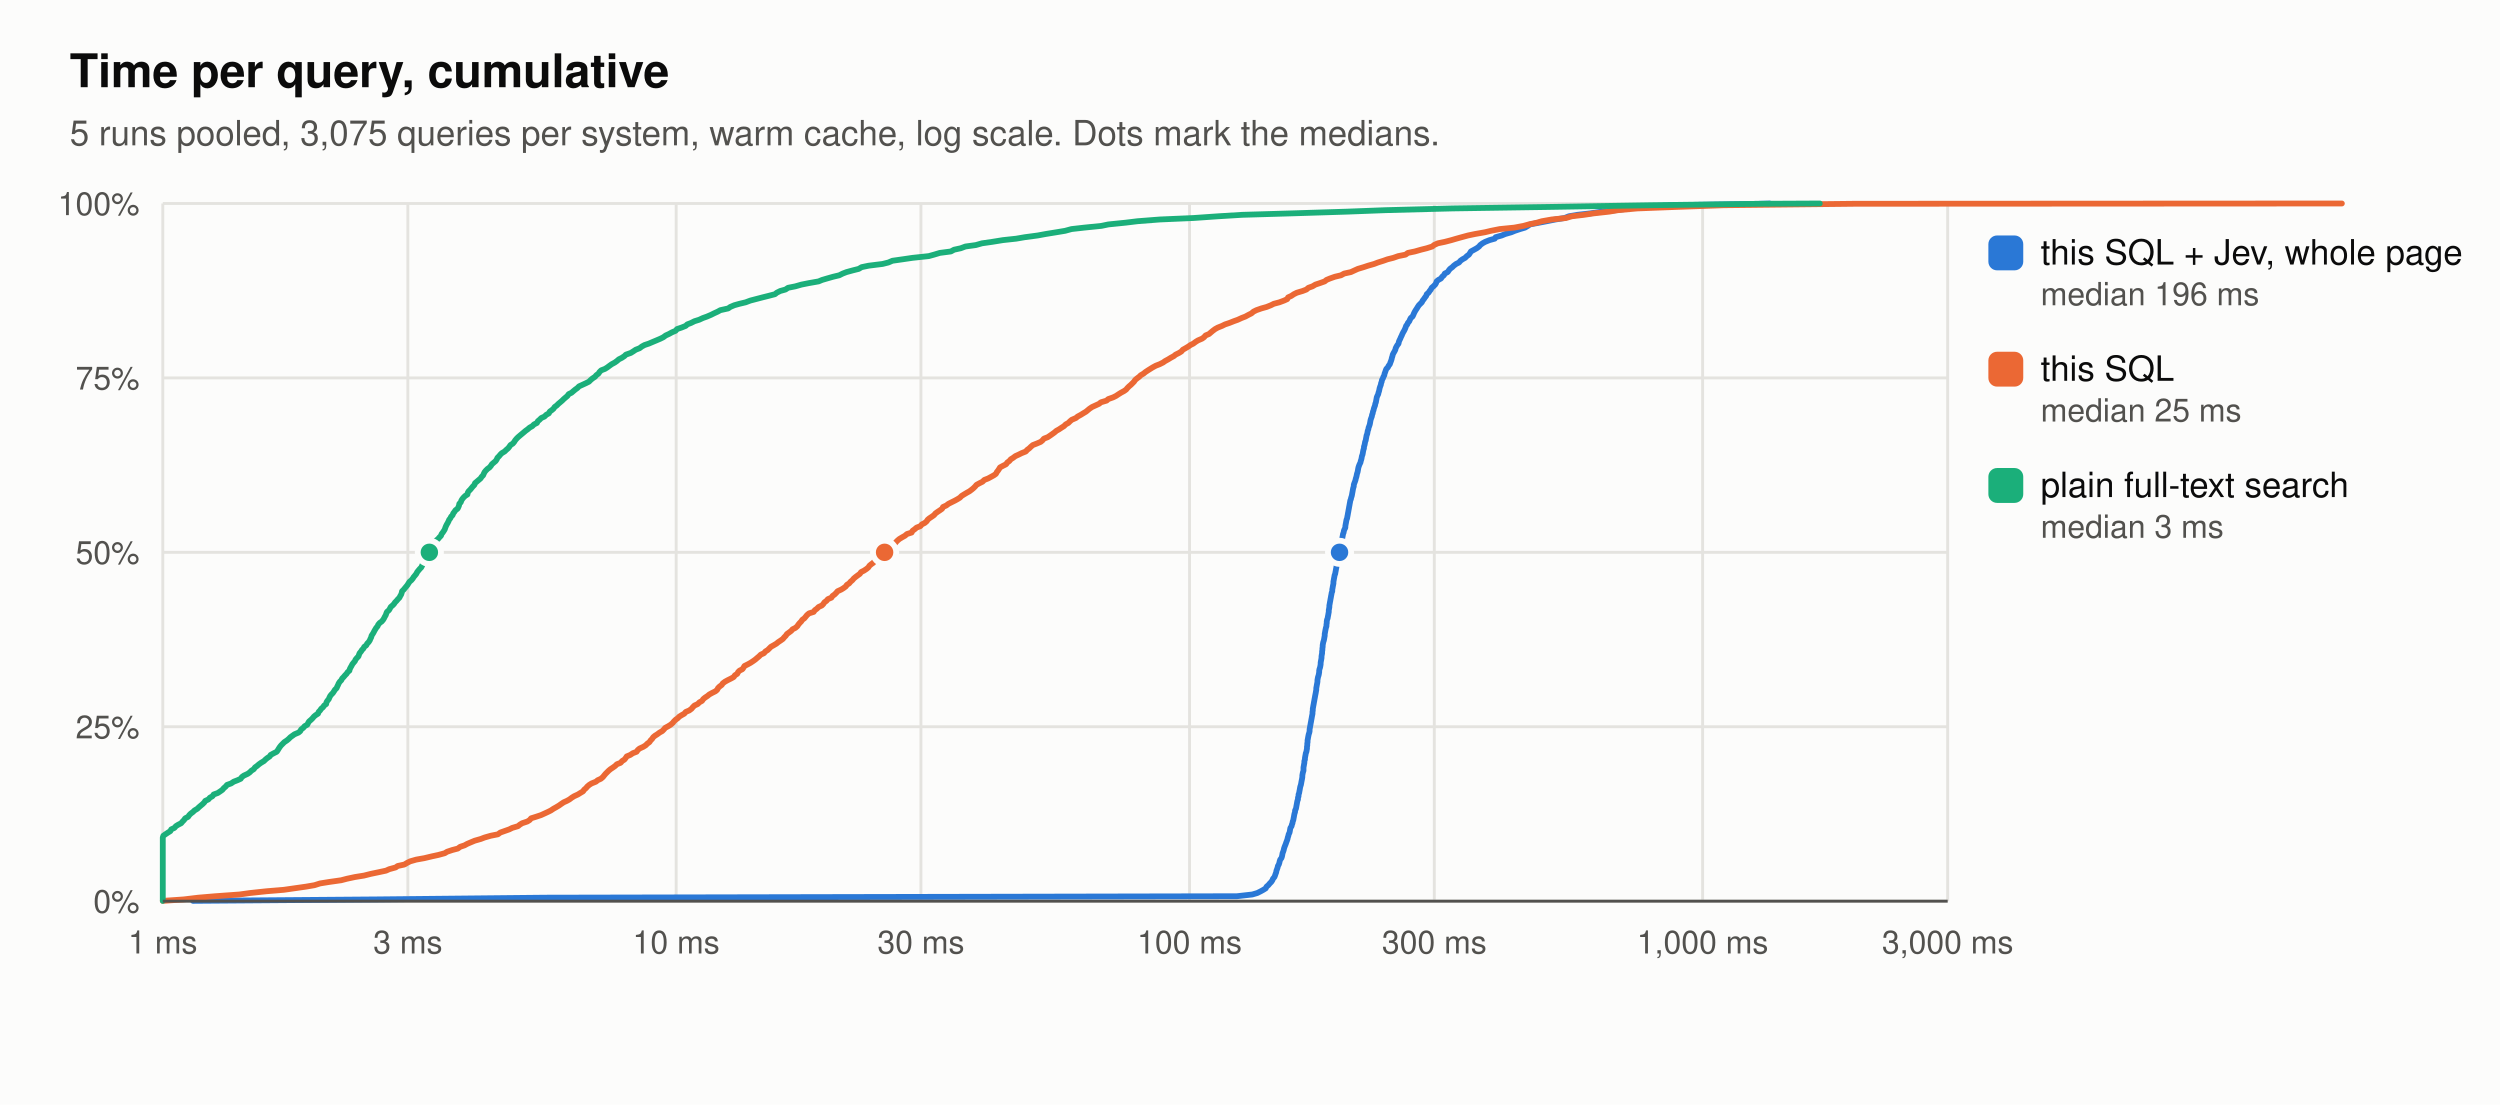
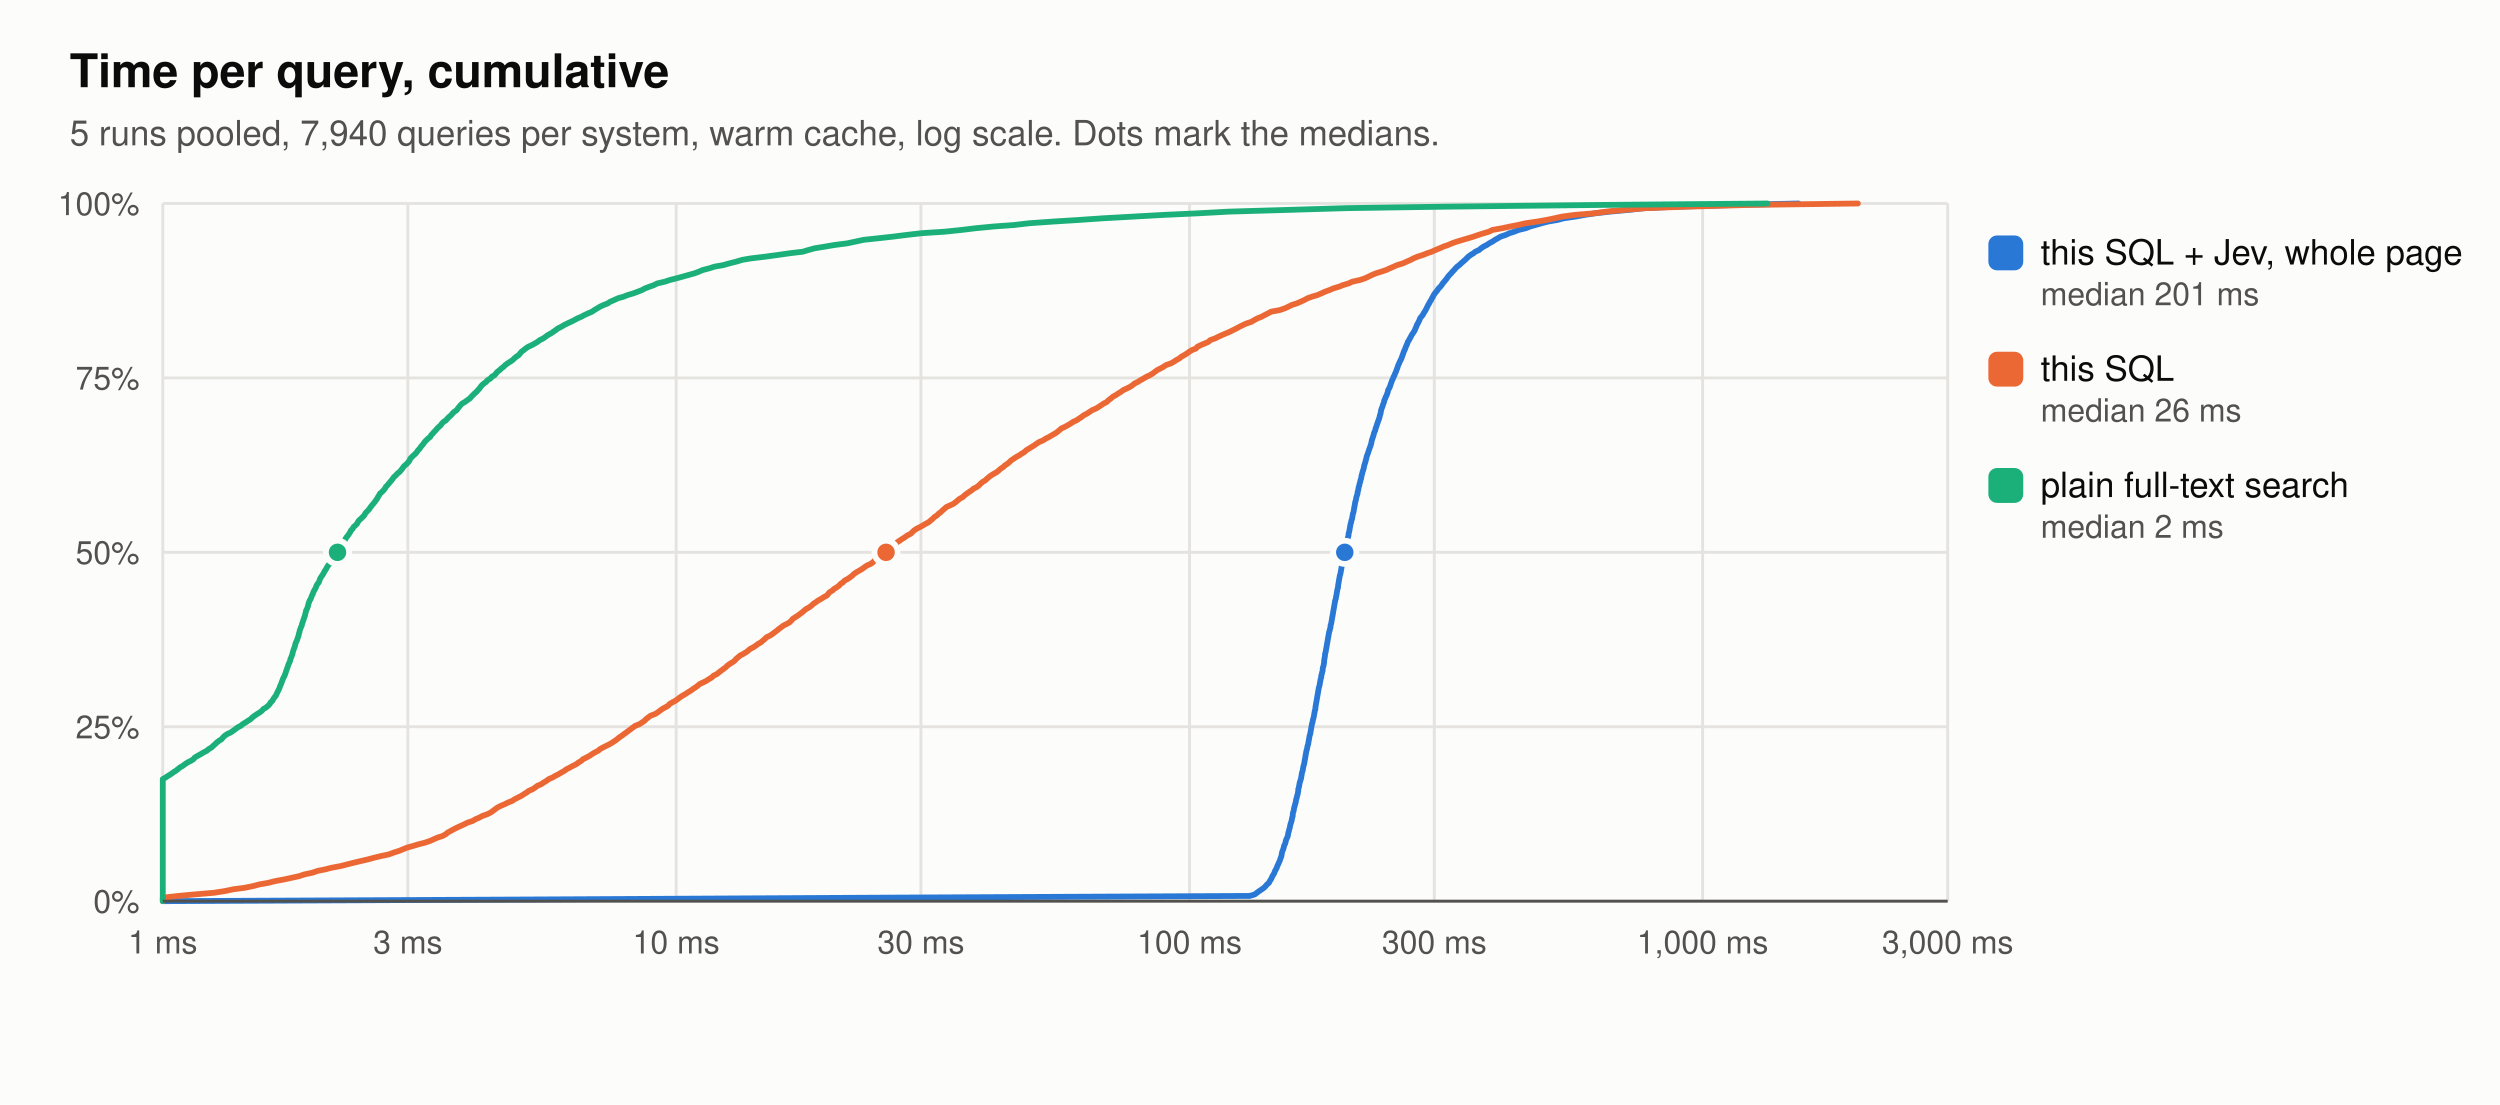
<svg xmlns="http://www.w3.org/2000/svg" width="860" height="380" viewBox="0 0 860 380" role="img" font-family="-apple-system, 'Segoe UI', Helvetica, Arial, sans-serif">
  <rect width="860" height="380" fill="#fcfcfb" />
  <text x="24.0" y="30.0" font-size="16" fill="#0b0b0b" font-weight="600">Time per query, cumulative</text>
-   <text x="24.0" y="50.0" font-size="12" fill="#52514e">5 runs pooled, 3,075 queries per system, warm cache, log scale. Dots mark the medians.</text>
+   <text x="24.0" y="50.0" font-size="12" fill="#52514e">5 runs pooled, 7,940 queries per system, warm cache, log scale. Dots mark the medians.</text>
  <line x1="56.0" y1="310.0" x2="670.0" y2="310.0" stroke="#e4e3df" stroke-width="1" />
  <text x="48.0" y="314.0" font-size="11" fill="#52514e" text-anchor="end">0%</text>
  <line x1="56.0" y1="250.0" x2="670.0" y2="250.0" stroke="#e4e3df" stroke-width="1" />
  <text x="48.0" y="254.0" font-size="11" fill="#52514e" text-anchor="end">25%</text>
  <line x1="56.0" y1="190.0" x2="670.0" y2="190.0" stroke="#e4e3df" stroke-width="1" />
  <text x="48.0" y="194.0" font-size="11" fill="#52514e" text-anchor="end">50%</text>
  <line x1="56.0" y1="130.0" x2="670.0" y2="130.0" stroke="#e4e3df" stroke-width="1" />
  <text x="48.0" y="134.0" font-size="11" fill="#52514e" text-anchor="end">75%</text>
  <line x1="56.0" y1="70.0" x2="670.0" y2="70.0" stroke="#e4e3df" stroke-width="1" />
  <text x="48.0" y="74.0" font-size="11" fill="#52514e" text-anchor="end">100%</text>
  <line x1="56.0" y1="70.0" x2="56.0" y2="310.0" stroke="#e4e3df" stroke-width="1" />
  <text x="56.0" y="328.0" font-size="11" fill="#52514e" text-anchor="middle">1 ms</text>
  <line x1="140.3" y1="70.0" x2="140.3" y2="310.0" stroke="#e4e3df" stroke-width="1" />
  <text x="140.3" y="328.0" font-size="11" fill="#52514e" text-anchor="middle">3 ms</text>
  <line x1="232.6" y1="70.0" x2="232.6" y2="310.0" stroke="#e4e3df" stroke-width="1" />
  <text x="232.6" y="328.0" font-size="11" fill="#52514e" text-anchor="middle">10 ms</text>
  <line x1="316.8" y1="70.0" x2="316.8" y2="310.0" stroke="#e4e3df" stroke-width="1" />
  <text x="316.8" y="328.0" font-size="11" fill="#52514e" text-anchor="middle">30 ms</text>
  <line x1="409.2" y1="70.0" x2="409.2" y2="310.0" stroke="#e4e3df" stroke-width="1" />
  <text x="409.2" y="328.0" font-size="11" fill="#52514e" text-anchor="middle">100 ms</text>
  <line x1="493.4" y1="70.0" x2="493.4" y2="310.0" stroke="#e4e3df" stroke-width="1" />
  <text x="493.4" y="328.0" font-size="11" fill="#52514e" text-anchor="middle">300 ms</text>
  <line x1="585.7" y1="70.0" x2="585.7" y2="310.0" stroke="#e4e3df" stroke-width="1" />
  <text x="585.7" y="328.0" font-size="11" fill="#52514e" text-anchor="middle">1,000 ms</text>
  <line x1="670.0" y1="70.0" x2="670.0" y2="310.0" stroke="#e4e3df" stroke-width="1" />
  <text x="670.0" y="328.0" font-size="11" fill="#52514e" text-anchor="middle">3,000 ms</text>
-   <path d="M66.4,309.9L129.3,309.4L187.7,308.8L425.5,308.3L430.8,307.7L432.5,307.2L433.7,306.6L434.6,306.1L435.4,305.6L435.7,305.0L436.3,304.5L436.8,303.9L437.3,303.4L437.7,302.8L437.9,302.3L438.4,301.7L438.6,301.2L438.8,300.6L439.0,300.1L439.1,299.5L439.3,299.0L439.5,298.4L439.6,297.9L439.9,297.4L440.1,296.8L440.2,296.3L440.4,295.7L440.8,295.2L441.0,294.6L441.1,294.1L441.2,293.5L441.4,293.0L441.6,292.4L441.7,291.9L441.9,291.3L442.1,290.8L442.3,290.3L442.5,289.7L442.7,289.2L442.9,288.6L443.0,288.1L443.2,287.5L443.3,287.0L443.6,286.4L443.7,285.9L443.8,285.3L443.9,284.8L444.3,284.2L444.4,283.7L444.6,283.2L444.7,282.6L444.9,282.1L445.0,281.5L445.1,281.0L445.2,280.4L445.3,279.9L445.5,279.3L445.5,278.8L445.8,278.2L445.9,277.7L446.0,277.1L446.1,276.6L446.2,276.0L446.3,275.5L446.5,275.0L446.5,274.4L446.7,273.9L446.7,273.3L446.9,272.8L447.0,272.2L447.1,271.7L447.2,271.1L447.3,270.6L447.5,270.0L447.6,269.5L447.7,268.9L447.8,268.4L447.9,267.9L448.0,267.3L448.0,266.8L448.1,266.2L448.2,265.7L448.4,265.1L448.4,264.6L448.4,264.0L448.5,263.5L448.6,262.9L448.7,262.4L448.7,261.8L448.9,261.3L448.9,260.8L449.0,260.2L449.1,259.7L449.2,259.1L449.4,258.6L449.5,258.0L449.6,257.5L449.6,256.9L449.7,256.4L449.7,255.8L449.8,255.3L449.8,254.7L449.9,254.2L450.0,253.6L450.1,253.1L450.2,252.6L450.4,252.0L450.5,251.5L450.5,250.9L450.6,250.4L450.7,249.8L450.8,249.3L450.9,248.7L451.0,248.2L451.1,247.6L451.2,247.1L451.3,246.5L451.4,246.0L451.5,245.5L451.5,244.9L451.6,244.4L451.6,243.8L451.7,243.3L451.8,242.7L451.9,242.2L452.0,241.6L452.1,241.1L452.2,240.5L452.3,240.0L452.4,239.4L452.5,238.9L452.6,238.4L452.7,237.8L452.8,237.3L452.8,236.7L452.9,236.2L453.0,235.6L453.1,235.1L453.2,234.5L453.2,234.0L453.3,233.4L453.4,232.9L453.6,232.3L453.7,231.8L453.8,231.2L453.8,230.7L453.9,230.2L454.1,229.6L454.2,229.1L454.3,228.5L454.3,228.0L454.4,227.4L454.5,226.9L454.6,226.3L454.6,225.8L454.7,225.2L454.8,224.7L454.8,224.1L454.9,223.6L454.9,223.1L455.0,222.5L455.0,222.0L455.1,221.4L455.2,220.9L455.4,220.3L455.5,219.8L455.6,219.2L455.7,218.7L455.7,218.1L455.8,217.6L455.9,217.0L456.0,216.5L456.1,216.0L456.3,215.4L456.3,214.9L456.4,214.3L456.4,213.8L456.5,213.2L456.7,212.7L456.8,212.1L456.9,211.6L457.0,211.0L457.1,210.5L457.1,209.9L457.2,209.4L457.3,208.8L457.3,208.3L457.4,207.8L457.5,207.2L457.6,206.7L457.7,206.1L457.8,205.6L457.9,205.0L458.0,204.5L458.1,203.9L458.3,203.4L458.3,202.8L458.4,202.3L458.5,201.7L458.6,201.2L458.7,200.7L458.7,200.1L458.8,199.6L458.9,199.0L459.0,198.5L459.1,197.9L459.3,197.4L459.4,196.8L459.5,196.3L459.6,195.7L459.7,195.2L459.8,194.6L459.9,194.1L460.0,193.6L460.1,193.0L460.2,192.5L460.3,191.9L460.4,191.4L460.6,190.8L460.7,190.3L460.8,189.7L460.9,189.2L461.0,188.6L461.1,188.1L461.3,187.5L461.3,187.0L461.4,186.4L461.6,185.9L461.7,185.4L461.8,184.8L461.9,184.3L462.0,183.7L462.2,183.2L462.3,182.6L462.5,182.1L462.8,181.5L462.8,181.0L462.9,180.4L463.0,179.9L463.1,179.3L463.2,178.8L463.4,178.3L463.5,177.7L463.6,177.2L463.7,176.6L463.8,176.1L463.9,175.5L464.0,175.0L464.1,174.4L464.2,173.9L464.3,173.3L464.4,172.8L464.5,172.2L464.7,171.7L464.8,171.2L465.0,170.6L465.1,170.1L465.2,169.5L465.3,169.0L465.4,168.4L465.5,167.9L465.7,167.3L465.7,166.8L465.9,166.2L466.1,165.7L466.3,165.1L466.4,164.6L466.6,164.0L466.7,163.5L466.8,163.0L467.0,162.4L467.1,161.9L467.2,161.3L467.3,160.8L467.5,160.2L467.7,159.7L468.0,159.1L468.1,158.6L468.3,158.0L468.4,157.5L468.5,156.9L468.7,156.4L468.8,155.9L468.9,155.3L469.0,154.8L469.2,154.2L469.2,153.7L469.4,153.1L469.5,152.6L469.6,152.0L469.8,151.5L469.9,150.9L470.0,150.4L470.1,149.8L470.3,149.3L470.4,148.8L470.5,148.2L470.7,147.7L470.8,147.1L471.0,146.6L471.2,146.0L471.3,145.5L471.4,144.9L471.5,144.4L471.7,143.8L471.9,143.3L472.0,142.7L472.2,142.2L472.3,141.6L472.5,141.1L472.6,140.6L472.8,140.0L473.0,139.5L473.1,138.9L473.3,138.4L473.4,137.8L473.5,137.3L473.6,136.7L473.8,136.2L474.1,135.6L474.2,135.1L474.4,134.5L474.5,134.0L474.6,133.5L474.8,132.9L475.0,132.4L475.1,131.8L475.3,131.3L475.4,130.7L475.7,130.2L475.9,129.6L476.2,129.1L476.3,128.5L476.5,128.0L476.7,127.4L476.9,126.9L477.4,126.4L477.7,125.8L478.1,125.3L478.3,124.7L478.5,124.2L478.7,123.6L478.8,123.1L479.0,122.5L479.1,122.0L479.4,121.4L479.7,120.9L480.0,120.3L480.1,119.8L480.4,119.2L480.7,118.7L481.1,118.2L481.2,117.6L481.4,117.1L481.7,116.5L481.9,116.0L482.2,115.4L482.4,114.9L482.7,114.3L483.0,113.8L483.3,113.2L483.5,112.7L483.7,112.1L484.1,111.6L484.3,111.1L484.8,110.5L485.0,110.0L485.3,109.4L485.9,108.9L486.2,108.3L486.4,107.8L486.7,107.2L487.0,106.7L487.4,106.1L487.7,105.6L488.1,105.0L488.6,104.5L489.1,104.0L489.4,103.4L489.8,102.9L490.2,102.3L490.6,101.8L490.8,101.2L491.4,100.7L491.8,100.1L492.2,99.6L492.5,99.0L493.1,98.5L493.7,97.9L494.0,97.4L494.2,96.8L494.8,96.3L495.7,95.8L496.1,95.2L496.7,94.7L497.0,94.1L498.0,93.6L498.4,93.0L498.8,92.5L499.6,91.9L500.1,91.4L500.9,90.8L501.9,90.3L502.4,89.7L503.1,89.2L504.0,88.7L504.6,88.1L505.3,87.6L505.7,87.0L506.0,86.5L507.1,85.9L508.0,85.4L508.8,84.8L509.2,84.3L510.0,83.7L510.9,83.2L512.4,82.6L514.2,82.1L514.5,81.6L516.6,81.0L517.8,80.5L519.9,79.9L521.1,79.4L522.9,78.8L524.6,78.3L525.6,77.7L526.3,77.2L529.5,76.6L532.1,76.1L535.1,75.5L538.2,75.0L539.7,74.4L542.6,73.9L547.1,73.4L551.0,72.8L555.8,72.3L560.4,71.7L564.2,71.2L575.5,70.6L605.6,70.1L608.7,70.0" fill="none" stroke="#2a78d6" stroke-width="2" stroke-linejoin="round" stroke-linecap="round" />
-   <circle cx="460.8" cy="190.0" r="4" fill="#2a78d6" stroke="#fcfcfb" stroke-width="2" />
-   <path d="M56.0,309.9L63.2,309.4L68.2,308.8L74.1,308.3L82.4,307.7L86.0,307.2L91.6,306.6L97.6,306.1L101.1,305.6L105.3,305.0L108.2,304.5L110.1,303.9L113.2,303.4L117.4,302.8L119.3,302.3L122.1,301.7L125.2,301.2L127.6,300.6L130.0,300.1L132.8,299.5L133.9,299.0L136.1,298.4L136.8,297.9L139.1,297.4L140.1,296.8L141.1,296.3L143.2,295.7L146.0,295.2L148.5,294.6L150.8,294.1L153.0,293.5L153.8,293.0L155.6,292.4L157.5,291.9L158.3,291.3L159.8,290.8L160.7,290.3L162.1,289.7L163.3,289.2L165.4,288.6L166.7,288.1L168.8,287.5L171.3,287.0L172.1,286.4L173.5,285.9L175.2,285.3L176.2,284.8L178.2,284.2L178.8,283.7L179.6,283.2L181.4,282.6L182.2,282.1L182.7,281.5L184.3,281.0L186.1,280.4L187.2,279.9L188.5,279.3L189.5,278.8L190.4,278.2L191.3,277.7L192.3,277.1L193.0,276.6L193.9,276.0L195.0,275.5L195.9,275.0L196.7,274.4L197.5,273.9L198.8,273.3L199.6,272.8L200.6,272.2L200.9,271.7L201.6,271.1L202.0,270.6L202.7,270.0L203.5,269.5L205.0,268.9L205.6,268.4L206.7,267.9L207.4,267.3L207.8,266.8L208.3,266.2L208.8,265.7L209.4,265.1L210.0,264.6L210.9,264.0L211.6,263.5L212.2,262.9L213.5,262.4L214.0,261.8L214.8,261.3L215.2,260.8L215.6,260.2L216.8,259.7L217.7,259.1L219.0,258.6L219.4,258.0L220.0,257.5L221.3,256.9L222.1,256.4L222.7,255.8L223.4,255.3L223.8,254.7L224.3,254.2L224.7,253.6L225.3,253.1L226.1,252.6L226.9,252.0L227.8,251.5L228.4,250.9L228.8,250.4L229.9,249.8L230.7,249.3L231.4,248.7L231.8,248.2L232.4,247.6L233.1,247.1L233.7,246.5L234.5,246.0L235.4,245.5L235.9,244.9L237.1,244.4L237.9,243.8L238.3,243.3L238.9,242.7L240.0,242.2L240.6,241.6L241.5,241.1L241.9,240.5L242.5,240.0L243.4,239.4L244.0,238.9L244.9,238.4L246.1,237.8L246.7,237.3L247.0,236.7L247.5,236.2L248.3,235.6L248.6,235.1L249.4,234.5L250.3,234.0L251.5,233.4L252.4,232.9L252.8,232.3L253.6,231.8L253.9,231.2L254.4,230.7L255.4,230.2L255.8,229.6L256.1,229.1L257.3,228.5L258.2,228.0L259.1,227.4L259.8,226.9L260.5,226.3L261.1,225.8L261.7,225.2L262.8,224.7L263.3,224.1L264.1,223.6L264.6,223.1L265.2,222.5L266.1,222.0L267.1,221.4L267.7,220.9L268.6,220.3L269.3,219.8L269.8,219.2L270.3,218.7L270.7,218.1L271.4,217.6L272.2,217.0L272.6,216.5L273.6,216.0L274.3,215.4L274.6,214.9L275.1,214.3L275.6,213.8L276.0,213.2L276.7,212.7L277.2,212.1L277.6,211.6L278.3,211.0L279.9,210.5L280.3,209.9L281.0,209.4L281.6,208.8L282.7,208.3L283.2,207.8L283.6,207.2L284.3,206.7L284.8,206.1L286.0,205.6L286.4,205.0L287.1,204.5L287.7,203.9L288.1,203.4L289.4,202.8L290.2,202.3L291.0,201.7L291.3,201.2L292.1,200.7L292.6,200.1L293.2,199.6L293.7,199.0L294.3,198.5L295.1,197.9L295.8,197.4L296.2,196.8L297.2,196.3L298.1,195.7L298.7,195.2L299.1,194.6L299.7,194.1L300.4,193.6L300.9,193.0L302.3,192.5L302.9,191.9L303.4,191.4L303.8,190.8L304.2,190.3L304.4,189.7L305.3,189.2L305.8,188.6L306.2,188.1L306.9,187.5L307.8,187.0L308.3,186.4L308.8,185.9L309.4,185.4L310.4,184.8L311.3,184.3L312.0,183.7L313.6,183.2L313.9,182.6L314.6,182.1L315.3,181.5L316.6,181.0L317.1,180.4L318.1,179.9L318.8,179.3L319.1,178.8L319.7,178.3L320.6,177.7L321.3,177.2L321.8,176.6L322.5,176.1L323.4,175.5L324.1,175.0L324.4,174.4L325.5,173.9L326.3,173.3L327.3,172.8L328.5,172.2L329.4,171.7L330.2,171.2L330.8,170.6L331.6,170.1L332.6,169.5L333.5,169.0L334.3,168.4L334.9,167.9L335.5,167.3L335.9,166.8L337.0,166.2L338.0,165.7L338.6,165.1L339.9,164.6L341.0,164.0L341.9,163.5L342.6,163.0L342.9,162.4L343.3,161.9L343.7,161.3L344.0,160.8L345.1,160.2L346.1,159.7L346.5,159.1L347.2,158.6L347.7,158.0L348.5,157.5L349.3,156.9L350.4,156.4L351.4,155.9L352.9,155.3L353.3,154.8L354.1,154.2L354.6,153.7L355.3,153.1L356.6,152.6L358.0,152.0L358.6,151.5L359.1,150.9L360.4,150.4L361.3,149.8L362.0,149.3L362.7,148.8L363.4,148.2L364.3,147.7L365.2,147.1L366.0,146.6L366.6,146.0L367.5,145.5L368.1,144.9L368.7,144.4L370.1,143.8L370.7,143.3L371.8,142.7L372.6,142.2L373.6,141.6L374.2,141.1L374.8,140.6L375.7,140.0L376.8,139.5L378.1,138.9L378.7,138.4L380.7,137.8L381.2,137.3L382.9,136.7L383.9,136.2L384.8,135.6L385.6,135.1L386.7,134.5L387.4,134.0L387.8,133.5L388.4,132.9L389.0,132.4L389.6,131.8L390.1,131.3L390.5,130.7L391.1,130.2L391.9,129.6L392.4,129.1L393.4,128.5L394.0,128.0L394.9,127.4L395.7,126.9L396.5,126.4L397.6,125.8L398.9,125.3L400.1,124.7L400.8,124.2L401.9,123.6L402.7,123.1L403.8,122.5L404.4,122.0L405.6,121.4L406.4,120.9L406.9,120.3L407.8,119.8L408.8,119.2L409.5,118.7L410.5,118.2L411.3,117.6L412.1,117.1L413.5,116.5L414.2,116.0L414.7,115.4L415.9,114.9L416.6,114.3L417.2,113.8L418.0,113.2L418.9,112.7L420.4,112.1L421.4,111.6L422.9,111.1L424.4,110.5L425.8,110.0L427.1,109.4L428.4,108.9L429.5,108.3L430.5,107.8L431.2,107.2L432.2,106.7L433.9,106.1L435.7,105.6L437.2,105.0L438.2,104.5L440.1,104.0L441.7,103.4L442.8,102.9L443.1,102.3L444.2,101.8L445.1,101.2L446.1,100.7L448.1,100.1L449.4,99.6L450.1,99.0L451.5,98.5L452.5,97.9L454.0,97.4L455.7,96.8L456.3,96.3L457.5,95.8L459.2,95.2L461.3,94.7L462.4,94.1L464.7,93.6L466.0,93.0L467.1,92.5L469.1,91.9L470.6,91.4L472.7,90.8L474.0,90.3L475.9,89.7L477.3,89.2L479.3,88.7L481.0,88.1L483.5,87.6L484.3,87.0L486.7,86.5L488.8,85.9L490.8,85.4L492.7,84.8L493.3,84.3L494.6,83.7L497.0,83.2L499.3,82.6L501.0,82.1L502.8,81.6L505.0,81.0L507.4,80.5L510.8,79.9L512.9,79.4L515.9,78.8L520.9,78.3L524.1,77.7L525.9,77.2L528.7,76.6L530.4,76.1L533.8,75.5L538.7,75.0L540.7,74.4L544.9,73.9L548.2,73.4L553.6,72.8L556.6,72.3L563.2,71.7L576.1,71.2L593.0,70.6L638.0,70.1L805.6,70.0" fill="none" stroke="#eb6834" stroke-width="2" stroke-linejoin="round" stroke-linecap="round" />
-   <circle cx="304.3" cy="190.0" r="4" fill="#eb6834" stroke="#fcfcfb" stroke-width="2" />
-   <path d="M56.0,309.9L56.0,309.4L56.0,308.8L56.0,308.3L56.0,307.7L56.0,307.2L56.0,306.6L56.0,306.1L56.0,305.6L56.0,305.0L56.0,304.5L56.0,303.9L56.0,303.4L56.0,302.8L56.0,302.3L56.0,301.7L56.0,301.2L56.0,300.6L56.0,300.1L56.0,299.5L56.0,299.0L56.0,298.4L56.0,297.9L56.0,297.4L56.0,296.8L56.0,296.3L56.0,295.7L56.0,295.2L56.0,294.6L56.0,294.1L56.0,293.5L56.0,293.0L56.0,292.4L56.0,291.9L56.0,291.3L56.0,290.8L56.0,290.3L56.0,289.7L56.0,289.2L56.0,288.6L56.0,288.1L56.2,287.5L56.9,287.0L57.8,286.4L58.6,285.9L58.9,285.3L60.0,284.8L60.5,284.2L61.3,283.7L62.3,283.2L62.8,282.6L63.3,282.1L63.7,281.5L64.7,281.0L65.1,280.4L65.6,279.9L66.4,279.3L66.9,278.8L67.9,278.2L68.4,277.7L69.1,277.1L69.7,276.6L70.3,276.0L70.6,275.5L71.7,275.0L72.2,274.4L73.1,273.9L73.5,273.3L74.9,272.8L75.8,272.2L76.5,271.7L77.0,271.1L77.6,270.6L78.1,270.0L79.5,269.5L80.4,268.9L81.7,268.4L82.8,267.9L83.2,267.3L83.9,266.8L85.2,266.2L85.9,265.7L86.5,265.1L87.3,264.6L87.7,264.0L88.4,263.5L89.1,262.9L89.8,262.4L90.8,261.8L91.3,261.3L91.9,260.8L92.8,260.2L93.1,259.7L94.2,259.1L95.2,258.6L95.6,258.0L95.9,257.5L96.3,256.9L96.7,256.4L97.3,255.8L97.8,255.3L98.7,254.7L99.3,254.2L99.9,253.6L100.6,253.1L101.3,252.6L102.7,252.0L103.3,251.5L103.6,250.9L104.3,250.4L104.8,249.8L105.7,249.3L106.0,248.7L106.3,248.2L107.0,247.6L107.5,247.1L108.0,246.5L108.6,246.0L109.4,245.5L109.6,244.9L110.1,244.4L110.5,243.8L111.1,243.3L111.5,242.7L112.2,242.2L112.3,241.6L112.6,241.1L113.1,240.5L113.3,240.0L113.6,239.4L114.0,238.9L114.5,238.4L114.9,237.8L115.2,237.3L115.8,236.7L116.0,236.2L116.3,235.6L116.5,235.1L116.9,234.5L117.4,234.0L117.7,233.4L118.2,232.9L118.7,232.3L119.2,231.8L119.6,231.2L120.2,230.7L120.3,230.2L120.6,229.6L120.9,229.1L121.2,228.5L121.6,228.0L122.1,227.4L122.3,226.9L122.8,226.3L123.3,225.8L123.5,225.2L123.7,224.7L124.2,224.1L124.5,223.6L125.0,223.1L125.3,222.5L126.0,222.0L126.3,221.4L126.8,220.9L127.2,220.3L127.4,219.8L127.7,219.2L127.8,218.7L128.2,218.1L128.5,217.6L128.8,217.0L129.1,216.5L129.4,216.0L129.9,215.4L130.1,214.9L130.6,214.3L131.3,213.8L131.8,213.2L132.1,212.7L132.4,212.1L132.7,211.6L132.9,211.0L133.1,210.5L133.8,209.9L134.1,209.4L134.4,208.8L135.0,208.3L135.5,207.8L135.9,207.2L136.4,206.7L136.9,206.1L137.4,205.6L137.7,205.0L138.0,204.5L138.2,203.9L138.3,203.4L138.9,202.8L139.3,202.3L139.8,201.7L140.2,201.2L140.5,200.7L140.9,200.1L141.5,199.6L142.0,199.0L142.3,198.5L142.8,197.9L143.2,197.4L143.5,196.8L143.9,196.3L144.4,195.7L144.9,195.2L145.2,194.6L145.4,194.1L145.8,193.6L146.0,193.0L146.3,192.5L146.5,191.9L147.0,191.4L147.2,190.8L147.7,190.3L147.9,189.7L148.1,189.2L148.6,188.6L149.0,188.1L149.3,187.5L149.5,187.0L149.8,186.4L150.1,185.9L150.7,185.4L151.2,184.8L151.7,184.3L151.9,183.7L152.3,183.2L152.7,182.6L153.0,182.1L153.2,181.5L153.4,181.0L153.7,180.4L154.0,179.9L154.3,179.3L154.5,178.8L154.9,178.3L155.2,177.7L155.7,177.2L155.9,176.6L156.3,176.1L156.7,175.5L157.4,175.0L157.7,174.4L157.9,173.9L158.0,173.3L158.5,172.8L158.7,172.2L159.0,171.7L159.4,171.2L160.0,170.6L160.8,170.1L160.9,169.5L161.2,169.0L161.8,168.4L162.2,167.9L162.7,167.3L163.2,166.8L163.4,166.2L164.0,165.7L164.7,165.1L165.3,164.6L165.7,164.0L166.2,163.5L166.4,163.0L166.7,162.4L167.1,161.9L167.7,161.3L168.4,160.8L168.9,160.2L169.2,159.7L169.9,159.1L170.5,158.6L170.9,158.0L171.1,157.5L171.7,156.9L172.1,156.4L172.6,155.9L173.6,155.3L174.1,154.8L174.8,154.2L175.2,153.7L175.6,153.1L176.4,152.6L176.9,152.0L177.2,151.5L177.7,150.9L178.2,150.4L178.9,149.8L179.5,149.3L180.1,148.8L180.8,148.2L181.5,147.7L182.2,147.1L183.1,146.6L183.7,146.0L184.7,145.5L185.0,144.9L185.6,144.4L186.2,143.8L187.3,143.3L187.9,142.7L188.8,142.2L189.1,141.6L189.8,141.1L190.4,140.6L190.8,140.0L191.5,139.5L192.1,138.9L192.7,138.4L193.4,137.8L193.9,137.3L194.6,136.7L195.2,136.2L195.6,135.6L196.6,135.1L197.3,134.5L197.9,134.0L198.6,133.5L199.2,132.9L200.3,132.4L201.6,131.8L202.6,131.3L203.2,130.7L203.8,130.2L204.7,129.6L205.1,129.1L205.9,128.5L206.2,128.0L206.8,127.4L208.1,126.9L208.9,126.4L209.7,125.8L210.4,125.3L211.5,124.7L212.2,124.2L212.9,123.6L213.9,123.1L214.8,122.5L215.3,122.0L217.0,121.4L217.8,120.9L218.7,120.3L220.0,119.8L220.8,119.2L221.7,118.7L223.2,118.2L224.6,117.6L225.8,117.1L227.2,116.5L228.2,116.0L229.0,115.4L230.1,114.9L231.2,114.3L232.4,113.8L232.9,113.2L234.4,112.7L235.9,112.1L236.4,111.6L237.7,111.1L238.9,110.5L240.5,110.0L241.8,109.4L243.2,108.9L244.6,108.3L245.6,107.8L246.9,107.2L247.8,106.7L250.5,106.1L251.2,105.6L252.6,105.0L254.4,104.5L256.5,104.0L258.1,103.4L260.0,102.9L262.3,102.3L264.3,101.8L266.6,101.2L267.2,100.7L268.4,100.1L270.2,99.6L271.1,99.0L273.6,98.5L275.7,97.9L278.2,97.4L281.6,96.8L282.8,96.3L284.5,95.8L286.6,95.2L288.7,94.7L289.9,94.1L291.2,93.6L293.4,93.0L295.4,92.5L296.4,91.9L298.8,91.4L303.6,90.8L305.6,90.3L307.0,89.7L310.5,89.2L313.9,88.7L319.5,88.1L321.3,87.6L323.3,87.0L327.1,86.5L328.2,85.9L330.5,85.4L332.1,84.8L335.7,84.3L337.8,83.7L341.3,83.2L345.0,82.6L349.6,82.1L352.5,81.6L357.0,81.0L359.7,80.5L363.4,79.9L366.4,79.4L368.6,78.8L373.0,78.3L378.9,77.7L381.3,77.2L387.2,76.6L391.3,76.1L399.0,75.5L410.5,75.0L419.1,74.4L427.3,73.9L444.4,73.4L463.5,72.8L476.6,72.3L499.7,71.7L532.4,71.2L567.8,70.6L606.0,70.1L626.0,70.0" fill="none" stroke="#1baf7a" stroke-width="2" stroke-linejoin="round" stroke-linecap="round" />
-   <circle cx="147.7" cy="190.0" r="4" fill="#1baf7a" stroke="#fcfcfb" stroke-width="2" />
+   <path d="M56.0,310.0L187.8,309.4L302.8,308.8L429.9,308.2L431.6,307.7L432.4,307.1L433.2,306.5L434.1,305.9L434.8,305.4L435.4,304.8L435.9,304.2L436.5,303.7L436.8,303.1L437.2,302.5L437.5,301.9L437.7,301.4L438.1,300.8L438.4,300.2L438.6,299.6L438.9,299.1L439.2,298.5L439.4,297.9L439.7,297.3L439.9,296.8L440.2,296.2L440.4,295.6L440.6,295.0L440.8,294.5L440.9,293.9L441.0,293.3L441.2,292.7L441.4,292.2L441.6,291.6L441.7,291.0L442.0,290.4L442.2,289.9L442.3,289.3L442.5,288.7L442.8,288.1L443.0,287.6L443.1,287.0L443.2,286.4L443.4,285.8L443.5,285.3L443.7,284.7L443.8,284.1L443.9,283.6L444.1,283.0L444.3,282.4L444.4,281.8L444.5,281.3L444.7,280.7L444.7,280.1L444.8,279.5L445.0,279.0L445.1,278.4L445.2,277.8L445.4,277.2L445.5,276.7L445.7,276.1L445.8,275.5L445.9,274.9L446.1,274.4L446.2,273.8L446.4,273.2L446.5,272.6L446.6,272.1L446.6,271.5L446.8,270.9L446.9,270.3L447.0,269.8L447.1,269.2L447.3,268.6L447.5,268.0L447.6,267.5L447.7,266.9L447.8,266.3L447.9,265.7L448.1,265.2L448.2,264.6L448.3,264.0L448.4,263.5L448.6,262.9L448.7,262.3L448.8,261.7L448.9,261.2L449.0,260.6L449.1,260.0L449.2,259.4L449.3,258.9L449.4,258.3L449.6,257.7L449.7,257.1L449.8,256.6L450.0,256.0L450.1,255.4L450.2,254.8L450.3,254.3L450.4,253.7L450.5,253.1L450.7,252.5L450.8,252.0L450.9,251.4L451.0,250.8L451.1,250.2L451.2,249.7L451.3,249.1L451.5,248.5L451.6,247.9L451.7,247.4L451.9,246.8L452.0,246.2L452.1,245.6L452.2,245.1L452.3,244.5L452.5,243.9L452.5,243.4L452.6,242.8L452.7,242.2L452.8,241.6L452.9,241.1L453.0,240.5L453.1,239.9L453.2,239.3L453.3,238.8L453.4,238.2L453.5,237.6L453.6,237.0L453.7,236.5L453.9,235.9L454.0,235.3L454.1,234.7L454.2,234.2L454.3,233.6L454.5,233.0L454.5,232.4L454.7,231.9L454.8,231.3L455.0,230.7L455.0,230.1L455.1,229.6L455.3,229.0L455.4,228.4L455.5,227.8L455.5,227.3L455.6,226.7L455.7,226.1L455.8,225.5L455.8,225.0L456.0,224.4L456.1,223.8L456.2,223.2L456.3,222.7L456.4,222.1L456.5,221.5L456.6,221.0L456.7,220.4L456.8,219.8L456.9,219.2L457.0,218.7L457.1,218.1L457.2,217.5L457.4,216.9L457.5,216.4L457.7,215.8L457.7,215.2L457.9,214.6L458.0,214.1L458.1,213.5L458.2,212.9L458.3,212.3L458.4,211.8L458.5,211.2L458.6,210.6L458.7,210.0L458.8,209.5L458.9,208.9L459.0,208.3L459.1,207.7L459.2,207.2L459.3,206.6L459.5,206.0L459.6,205.4L459.7,204.9L459.8,204.3L459.9,203.7L460.0,203.1L460.1,202.6L460.3,202.0L460.3,201.4L460.4,200.9L460.5,200.3L460.6,199.7L460.7,199.1L460.8,198.6L460.9,198.0L461.1,197.4L461.2,196.8L461.3,196.3L461.4,195.7L461.5,195.1L461.6,194.5L461.8,194.0L461.9,193.4L462.0,192.8L462.1,192.2L462.2,191.7L462.3,191.1L462.4,190.5L462.6,189.9L462.7,189.4L462.8,188.8L463.0,188.2L463.1,187.6L463.2,187.1L463.3,186.5L463.5,185.9L463.6,185.3L463.7,184.8L463.9,184.2L463.9,183.6L464.1,183.0L464.2,182.5L464.3,181.9L464.4,181.3L464.5,180.8L464.6,180.2L464.8,179.6L464.9,179.0L465.1,178.5L465.2,177.9L465.3,177.3L465.4,176.7L465.6,176.2L465.7,175.6L465.8,175.0L465.9,174.4L466.0,173.9L466.1,173.3L466.2,172.7L466.4,172.1L466.5,171.6L466.6,171.0L466.8,170.4L467.0,169.8L467.0,169.3L467.2,168.7L467.3,168.1L467.4,167.5L467.6,167.0L467.7,166.4L467.9,165.8L468.0,165.2L468.2,164.7L468.3,164.1L468.4,163.5L468.6,162.9L468.7,162.4L468.9,161.8L469.1,161.2L469.2,160.6L469.3,160.1L469.5,159.5L469.7,158.9L469.8,158.4L470.0,157.8L470.1,157.2L470.3,156.6L470.5,156.1L470.7,155.5L470.9,154.9L471.1,154.3L471.3,153.8L471.5,153.2L471.7,152.6L471.8,152.0L471.9,151.5L472.1,150.9L472.3,150.3L472.5,149.7L472.6,149.2L472.8,148.6L473.1,148.0L473.2,147.4L473.4,146.9L473.6,146.3L473.8,145.7L474.0,145.1L474.2,144.6L474.4,144.0L474.6,143.4L474.7,142.8L474.9,142.3L475.0,141.7L475.1,141.1L475.3,140.5L475.5,140.0L475.7,139.4L475.9,138.8L476.1,138.3L476.2,137.7L476.5,137.1L476.7,136.5L477.0,136.0L477.2,135.4L477.4,134.8L477.5,134.2L477.8,133.7L478.1,133.1L478.3,132.5L478.5,131.9L478.7,131.4L478.9,130.8L479.2,130.2L479.4,129.6L479.7,129.1L479.9,128.5L480.2,127.9L480.4,127.3L480.6,126.8L480.8,126.2L481.0,125.6L481.3,125.0L481.5,124.5L481.8,123.9L482.1,123.3L482.3,122.7L482.5,122.2L482.7,121.6L482.9,121.0L483.2,120.4L483.4,119.9L483.6,119.3L483.9,118.7L484.1,118.2L484.3,117.6L484.7,117.0L485.0,116.4L485.3,115.9L485.6,115.3L486.0,114.7L486.4,114.1L486.7,113.6L486.9,113.0L487.2,112.4L487.4,111.8L487.7,111.3L488.0,110.7L488.3,110.1L488.5,109.5L488.9,109.0L489.4,108.4L489.7,107.8L490.1,107.2L490.4,106.7L490.7,106.1L491.0,105.5L491.3,104.9L491.6,104.4L491.9,103.8L492.3,103.2L492.6,102.6L492.9,102.1L493.2,101.5L493.6,100.9L494.1,100.3L494.5,99.8L494.9,99.2L495.5,98.6L495.9,98.1L496.3,97.5L496.8,96.9L497.3,96.3L497.7,95.8L498.1,95.2L498.6,94.6L499.2,94.0L499.6,93.5L500.2,92.9L500.7,92.3L501.3,91.7L502.0,91.2L502.6,90.6L503.3,90.0L504.0,89.4L504.5,88.9L505.1,88.3L505.9,87.7L506.9,87.1L507.5,86.6L508.8,86.0L509.5,85.4L510.4,84.8L511.4,84.3L512.3,83.7L513.4,83.1L514.3,82.5L515.2,82.0L516.2,81.4L518.0,80.8L519.3,80.2L520.9,79.7L522.4,79.1L524.9,78.5L526.4,77.9L528.2,77.4L530.3,76.8L532.6,76.2L535.6,75.7L537.9,75.1L542.0,74.5L545.3,73.9L548.6,73.4L553.8,72.8L560.3,72.2L565.6,71.6L576.5,71.1L597.1,70.5L618.7,70.0" fill="none" stroke="#2a78d6" stroke-width="2" stroke-linejoin="round" stroke-linecap="round" />
+   <circle cx="462.6" cy="190.0" r="4" fill="#2a78d6" stroke="#fcfcfb" stroke-width="2" />
+   <path d="M56.0,310.0L56.0,309.4L56.0,308.8L61.4,308.2L66.7,307.7L73.7,307.1L77.5,306.5L80.3,305.9L84.2,305.4L87.1,304.8L89.4,304.2L92.3,303.7L94.6,303.1L97.9,302.5L100.6,301.9L102.9,301.4L104.7,300.8L107.5,300.2L109.2,299.6L111.7,299.1L114.1,298.5L117.3,297.9L119.6,297.3L121.6,296.8L124.1,296.2L126.7,295.6L128.9,295.0L131.0,294.5L133.8,293.9L135.4,293.3L137.3,292.7L138.5,292.2L140.0,291.6L142.1,291.0L144.1,290.4L146.1,289.9L147.9,289.3L149.2,288.7L150.6,288.1L152.2,287.6L153.3,287.0L154.0,286.4L155.1,285.8L156.0,285.3L157.2,284.7L158.5,284.1L159.6,283.6L160.8,283.0L162.6,282.4L163.6,281.8L164.8,281.3L165.9,280.7L167.6,280.1L168.8,279.5L169.5,279.0L170.3,278.4L171.1,277.8L172.3,277.2L173.5,276.7L174.7,276.1L176.2,275.5L177.1,274.9L178.1,274.4L179.3,273.8L180.2,273.2L181.2,272.6L181.8,272.1L183.2,271.5L184.1,270.9L184.9,270.3L186.1,269.8L187.0,269.2L188.0,268.6L188.8,268.0L190.0,267.5L191.0,266.9L192.2,266.3L193.2,265.7L194.1,265.2L194.9,264.6L196.1,264.0L197.0,263.5L198.2,262.9L199.0,262.3L200.0,261.7L200.5,261.2L201.7,260.6L202.8,260.0L203.7,259.4L204.5,258.9L205.7,258.3L206.4,257.7L207.5,257.1L208.5,256.6L209.7,256.0L210.7,255.4L211.6,254.8L212.3,254.3L213.0,253.7L213.9,253.1L214.7,252.5L215.4,252.0L216.2,251.4L217.0,250.8L217.8,250.2L218.5,249.7L220.0,249.1L220.9,248.5L221.8,247.9L222.2,247.4L223.0,246.8L223.8,246.2L225.4,245.6L226.2,245.1L227.0,244.5L227.8,243.9L228.7,243.4L229.8,242.8L230.3,242.2L231.3,241.6L232.3,241.1L233.1,240.5L233.9,239.9L234.8,239.3L235.7,238.8L236.6,238.2L237.6,237.6L238.4,237.0L239.2,236.5L240.0,235.9L240.7,235.3L242.0,234.7L243.0,234.2L243.9,233.6L244.9,233.0L245.5,232.4L246.6,231.9L247.3,231.3L248.1,230.7L248.9,230.1L249.6,229.6L250.2,229.0L251.0,228.4L252.0,227.8L252.7,227.3L253.2,226.7L253.9,226.1L254.6,225.5L255.6,225.0L256.6,224.4L257.4,223.8L258.1,223.2L259.1,222.7L260.0,222.1L260.8,221.5L261.7,221.0L262.4,220.4L263.1,219.8L263.7,219.2L264.8,218.7L265.7,218.1L266.5,217.5L267.3,216.9L267.9,216.4L268.7,215.8L269.5,215.2L270.7,214.6L271.6,214.1L272.2,213.5L272.7,212.9L273.6,212.3L274.4,211.8L275.2,211.2L276.0,210.6L276.7,210.0L277.3,209.5L278.4,208.9L279.2,208.3L279.8,207.7L280.6,207.2L281.4,206.6L282.5,206.0L283.4,205.4L284.4,204.9L284.9,204.3L285.4,203.7L286.4,203.1L286.9,202.6L287.9,202.0L288.7,201.4L289.1,200.9L290.0,200.3L290.6,199.7L291.7,199.1L292.4,198.6L293.2,198.0L293.8,197.4L294.7,196.8L295.6,196.3L296.6,195.7L297.4,195.1L298.3,194.5L299.5,194.0L300.3,193.4L300.9,192.8L301.9,192.2L302.8,191.7L303.6,191.1L304.3,190.5L304.8,189.9L305.4,189.4L306.2,188.8L306.8,188.2L307.5,187.6L308.1,187.1L308.7,186.5L309.6,185.9L310.5,185.3L311.3,184.8L312.1,184.2L313.3,183.6L313.9,183.0L314.4,182.5L315.3,181.9L316.5,181.3L317.4,180.8L318.4,180.2L319.5,179.6L320.2,179.0L320.8,178.5L321.4,177.9L322.3,177.3L322.9,176.7L323.6,176.2L324.2,175.6L324.9,175.0L325.6,174.4L326.7,173.9L328.0,173.3L328.8,172.7L329.5,172.1L330.1,171.6L331.2,171.0L331.8,170.4L332.6,169.8L333.3,169.3L334.2,168.7L334.9,168.1L336.1,167.5L336.7,167.0L337.3,166.4L338.0,165.8L339.0,165.2L339.5,164.7L340.2,164.1L341.0,163.5L342.0,162.9L342.9,162.4L343.6,161.8L344.3,161.2L345.2,160.6L345.7,160.1L346.6,159.5L347.3,158.9L347.8,158.4L348.7,157.8L349.6,157.2L350.7,156.6L351.4,156.1L352.4,155.5L353.0,154.9L354.0,154.3L354.8,153.8L355.8,153.2L356.6,152.6L357.6,152.0L358.8,151.5L359.7,150.9L360.9,150.3L361.9,149.7L362.8,149.2L363.7,148.6L364.4,148.0L365.1,147.4L366.2,146.9L367.3,146.3L368.3,145.7L369.2,145.1L370.3,144.6L371.2,144.0L372.1,143.4L372.9,142.8L373.9,142.3L374.8,141.7L375.7,141.1L377.1,140.5L377.9,140.0L378.8,139.4L379.7,138.8L380.7,138.3L381.3,137.7L382.1,137.1L382.8,136.5L383.7,136.0L384.6,135.4L385.6,134.8L386.4,134.2L387.5,133.7L388.7,133.1L389.6,132.5L390.3,131.9L391.4,131.4L392.3,130.8L393.4,130.2L394.4,129.6L395.5,129.1L396.5,128.5L397.3,127.9L398.1,127.3L399.1,126.8L400.2,126.2L401.1,125.6L402.8,125.0L403.7,124.5L404.6,123.9L405.7,123.3L406.4,122.7L407.3,122.2L408.3,121.6L409.1,121.0L410.1,120.4L411.4,119.9L411.9,119.3L413.1,118.7L414.3,118.2L415.7,117.6L416.3,117.0L418.0,116.4L419.0,115.9L420.3,115.3L421.7,114.7L423.1,114.1L424.1,113.6L425.3,113.0L426.4,112.4L427.6,111.8L428.7,111.3L430.5,110.7L431.5,110.1L432.6,109.5L433.9,109.0L435.0,108.4L436.2,107.8L437.3,107.2L440.1,106.7L441.9,106.1L443.2,105.5L444.4,104.9L446.0,104.4L447.4,103.8L448.7,103.2L449.8,102.6L451.2,102.1L453.2,101.5L454.6,100.9L455.9,100.3L457.3,99.8L458.7,99.2L460.7,98.6L461.9,98.1L463.9,97.5L465.2,96.9L467.9,96.3L469.4,95.8L470.7,95.2L471.9,94.6L473.4,94.0L475.0,93.5L476.8,92.9L478.1,92.3L479.5,91.7L480.6,91.2L482.6,90.6L483.9,90.0L485.3,89.4L486.2,88.9L487.6,88.3L489.5,87.7L491.0,87.1L492.5,86.6L493.8,86.0L495.3,85.4L496.6,84.8L498.1,84.3L499.5,83.7L501.2,83.1L503.2,82.5L504.9,82.0L506.9,81.4L508.6,80.8L510.5,80.2L512.2,79.7L513.4,79.1L516.8,78.5L519.6,77.9L522.2,77.4L524.8,76.8L528.9,76.2L531.8,75.7L534.7,75.1L537.4,74.5L541.9,73.9L548.3,73.4L552.5,72.8L558.9,72.2L566.3,71.6L580.1,71.1L601.6,70.5L639.1,70.0" fill="none" stroke="#eb6834" stroke-width="2" stroke-linejoin="round" stroke-linecap="round" />
+   <circle cx="304.8" cy="190.0" r="4" fill="#eb6834" stroke="#fcfcfb" stroke-width="2" />
+   <path d="M56.0,310.0L56.0,309.4L56.0,308.8L56.0,308.2L56.0,307.7L56.0,307.1L56.0,306.5L56.0,305.9L56.0,305.4L56.0,304.8L56.0,304.2L56.0,303.7L56.0,303.1L56.0,302.5L56.0,301.9L56.0,301.4L56.0,300.8L56.0,300.2L56.0,299.6L56.0,299.1L56.0,298.5L56.0,297.9L56.0,297.3L56.0,296.8L56.0,296.2L56.0,295.6L56.0,295.0L56.0,294.5L56.0,293.9L56.0,293.3L56.0,292.7L56.0,292.2L56.0,291.6L56.0,291.0L56.0,290.4L56.0,289.9L56.0,289.3L56.0,288.7L56.0,288.1L56.0,287.6L56.0,287.0L56.0,286.4L56.0,285.8L56.0,285.3L56.0,284.7L56.0,284.1L56.0,283.6L56.0,283.0L56.0,282.4L56.0,281.8L56.0,281.3L56.0,280.7L56.0,280.1L56.0,279.5L56.0,279.0L56.0,278.4L56.0,277.8L56.0,277.2L56.0,276.7L56.0,276.1L56.0,275.5L56.0,274.9L56.0,274.4L56.0,273.8L56.0,273.2L56.0,272.6L56.0,272.1L56.0,271.5L56.0,270.9L56.0,270.3L56.0,269.8L56.0,269.2L56.0,268.6L56.0,268.0L56.9,267.5L57.8,266.9L58.8,266.3L59.6,265.7L60.4,265.2L61.2,264.6L61.9,264.0L62.8,263.5L63.6,262.9L64.5,262.3L65.7,261.7L66.5,261.2L67.0,260.6L68.0,260.0L69.1,259.4L69.9,258.9L71.1,258.3L71.8,257.7L72.8,257.1L73.3,256.6L74.0,256.0L74.6,255.4L75.4,254.8L76.2,254.3L76.7,253.7L77.3,253.1L78.2,252.5L79.3,252.0L80.2,251.4L81.0,250.8L81.8,250.2L82.8,249.7L83.5,249.1L84.5,248.5L85.4,247.9L86.2,247.4L86.8,246.8L87.6,246.2L88.5,245.6L89.3,245.1L90.1,244.5L90.6,243.9L91.5,243.4L92.2,242.8L92.8,242.2L93.1,241.6L93.7,241.1L94.0,240.5L94.4,239.9L94.9,239.3L95.1,238.8L95.4,238.2L95.7,237.6L96.0,237.0L96.2,236.5L96.4,235.9L96.7,235.3L96.9,234.7L97.1,234.2L97.3,233.6L97.6,233.0L97.9,232.4L98.1,231.9L98.3,231.3L98.5,230.7L98.7,230.1L98.9,229.6L99.1,229.0L99.3,228.4L99.6,227.8L99.8,227.3L99.9,226.7L100.2,226.1L100.4,225.5L100.6,225.0L100.7,224.4L100.9,223.8L101.1,223.2L101.3,222.7L101.5,222.1L101.6,221.5L101.8,221.0L102.1,220.4L102.3,219.8L102.5,219.2L102.7,218.7L102.8,218.1L103.0,217.5L103.1,216.9L103.3,216.4L103.5,215.8L103.8,215.2L103.9,214.6L104.1,214.1L104.3,213.5L104.5,212.9L104.7,212.3L104.9,211.8L105.0,211.2L105.2,210.6L105.3,210.0L105.6,209.5L105.8,208.9L106.0,208.3L106.1,207.7L106.3,207.2L106.5,206.6L106.9,206.0L107.1,205.4L107.3,204.9L107.6,204.3L107.8,203.7L108.1,203.1L108.4,202.6L108.7,202.0L108.9,201.4L109.2,200.9L109.7,200.3L109.9,199.7L110.1,199.1L110.4,198.6L110.8,198.0L111.2,197.4L111.5,196.8L111.8,196.3L112.2,195.7L112.5,195.1L112.9,194.5L113.3,194.0L113.9,193.4L114.3,192.8L114.6,192.2L115.0,191.7L115.3,191.1L115.7,190.5L116.1,189.9L116.5,189.4L116.8,188.8L117.1,188.2L117.5,187.6L117.9,187.1L118.2,186.5L118.6,185.9L118.9,185.3L119.2,184.8L119.7,184.2L120.1,183.6L120.5,183.0L120.7,182.5L121.3,181.9L121.6,181.3L122.2,180.8L122.8,180.2L123.1,179.6L123.5,179.0L124.1,178.5L124.7,177.9L125.3,177.3L125.6,176.7L126.0,176.2L126.6,175.6L127.1,175.0L127.5,174.4L127.9,173.9L128.4,173.3L128.9,172.7L129.3,172.1L129.7,171.6L130.0,171.0L130.4,170.4L130.7,169.8L131.3,169.3L131.9,168.7L132.4,168.1L132.7,167.5L133.2,167.0L133.7,166.4L134.2,165.8L134.7,165.2L135.1,164.7L135.5,164.1L136.2,163.5L136.7,162.9L137.4,162.4L137.9,161.8L138.4,161.2L138.8,160.6L139.3,160.1L140.0,159.5L140.5,158.9L140.9,158.4L141.1,157.8L141.7,157.2L142.3,156.6L142.9,156.1L143.4,155.5L143.8,154.9L144.4,154.3L144.7,153.8L145.2,153.2L145.7,152.6L146.1,152.0L146.6,151.5L147.2,150.9L148.0,150.3L148.3,149.7L148.8,149.2L149.3,148.6L149.9,148.0L150.4,147.4L150.9,146.9L151.6,146.3L152.0,145.7L152.6,145.1L153.4,144.6L153.9,144.0L154.5,143.4L155.2,142.8L155.6,142.3L156.2,141.7L157.1,141.1L157.5,140.5L157.9,140.0L158.4,139.4L159.0,138.8L159.9,138.3L160.7,137.7L161.6,137.1L162.1,136.5L162.6,136.0L163.2,135.4L163.9,134.8L164.4,134.2L164.9,133.7L165.3,133.1L165.8,132.5L166.5,131.9L167.2,131.4L167.7,130.8L168.7,130.2L169.2,129.6L170.1,129.1L170.6,128.5L171.1,127.9L171.9,127.3L172.4,126.8L173.2,126.2L173.8,125.6L174.6,125.0L175.4,124.5L176.3,123.9L176.9,123.3L177.6,122.7L178.4,122.2L178.9,121.6L179.4,121.0L180.2,120.4L180.8,119.9L181.7,119.3L183.0,118.7L183.9,118.2L184.9,117.6L185.7,117.0L186.9,116.4L187.6,115.9L188.4,115.3L189.5,114.7L190.4,114.1L191.1,113.6L191.9,113.0L193.1,112.4L194.1,111.8L195.1,111.3L196.4,110.7L197.6,110.1L198.7,109.5L199.9,109.0L201.0,108.4L202.3,107.8L203.7,107.2L204.4,106.7L205.4,106.1L206.4,105.5L207.7,104.9L209.0,104.4L209.9,103.8L211.3,103.2L212.6,102.6L214.4,102.1L215.9,101.5L217.9,100.9L219.5,100.3L220.8,99.8L221.9,99.2L223.5,98.6L224.9,98.1L226.1,97.5L228.7,96.9L230.5,96.3L232.5,95.8L234.7,95.2L236.8,94.6L239.0,94.0L240.3,93.5L241.7,92.9L244.0,92.3L245.9,91.7L248.8,91.2L250.9,90.6L253.3,90.0L255.3,89.4L258.2,88.9L263.2,88.3L267.6,87.7L271.8,87.1L276.1,86.6L278.1,86.0L280.3,85.4L284.0,84.8L286.9,84.3L291.5,83.7L294.3,83.1L297.1,82.5L301.8,82.0L307.2,81.4L312.0,80.8L317.2,80.2L325.0,79.7L330.8,79.1L335.7,78.5L342.0,77.9L348.9,77.4L354.0,76.8L362.5,76.2L370.6,75.7L379.3,75.1L390.0,74.5L400.8,73.9L411.7,73.4L422.7,72.8L443.2,72.2L463.3,71.6L496.9,71.1L550.8,70.5L608.0,70.0" fill="none" stroke="#1baf7a" stroke-width="2" stroke-linejoin="round" stroke-linecap="round" />
+   <circle cx="116.1" cy="190.0" r="4" fill="#1baf7a" stroke="#fcfcfb" stroke-width="2" />
  <rect x="684" y="81" width="12" height="12" rx="3" fill="#2a78d6" />
  <text x="702.0" y="91.0" font-size="12" fill="#0b0b0b">this SQL + Jev, whole page</text>
-   <text x="702.0" y="105.0" font-size="11" fill="#52514e">median 196 ms</text>
+   <text x="702.0" y="105.0" font-size="11" fill="#52514e">median 201 ms</text>
  <rect x="684" y="121" width="12" height="12" rx="3" fill="#eb6834" />
  <text x="702.0" y="131.0" font-size="12" fill="#0b0b0b">this SQL</text>
-   <text x="702.0" y="145.0" font-size="11" fill="#52514e">median 25 ms</text>
+   <text x="702.0" y="145.0" font-size="11" fill="#52514e">median 26 ms</text>
  <rect x="684" y="161" width="12" height="12" rx="3" fill="#1baf7a" />
  <text x="702.0" y="171.0" font-size="12" fill="#0b0b0b">plain full-text search</text>
-   <text x="702.0" y="185.0" font-size="11" fill="#52514e">median 3 ms</text>
+   <text x="702.0" y="185.0" font-size="11" fill="#52514e">median 2 ms</text>
  <line x1="56.0" y1="310.0" x2="670.0" y2="310.0" stroke="#52514e" stroke-width="1" />
</svg>
